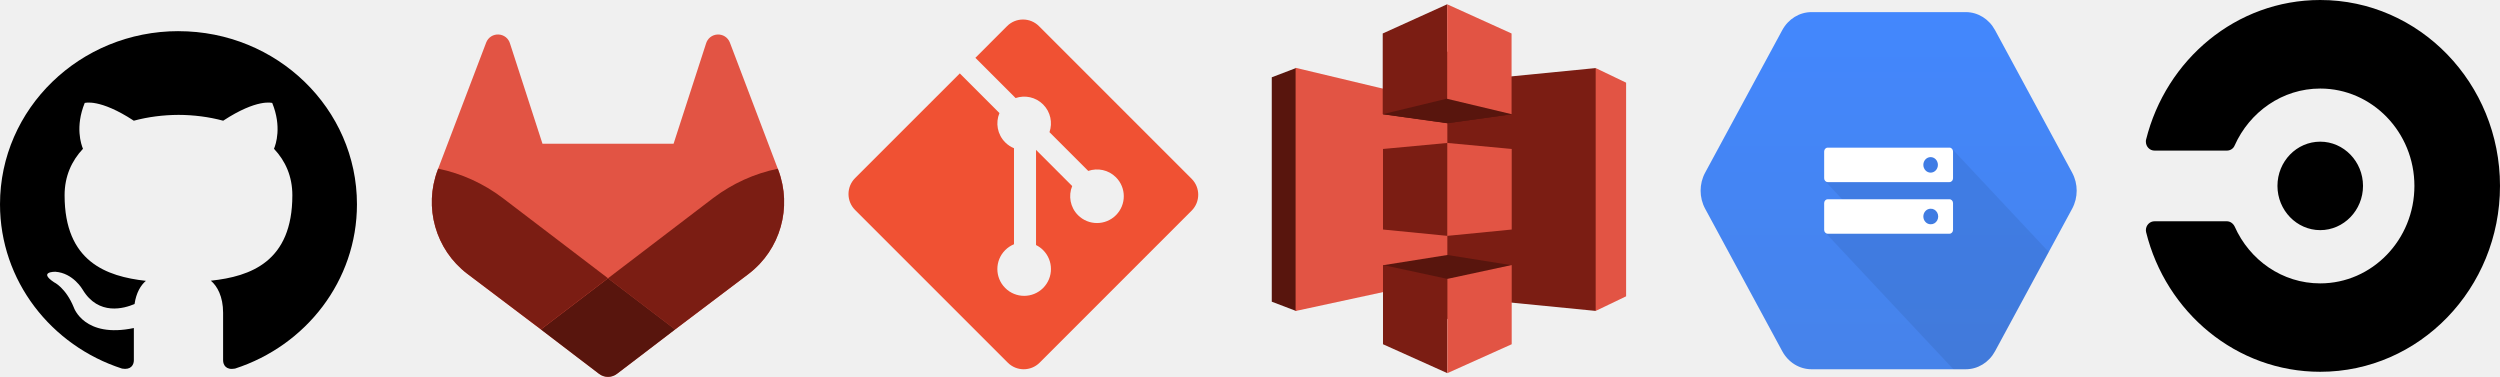
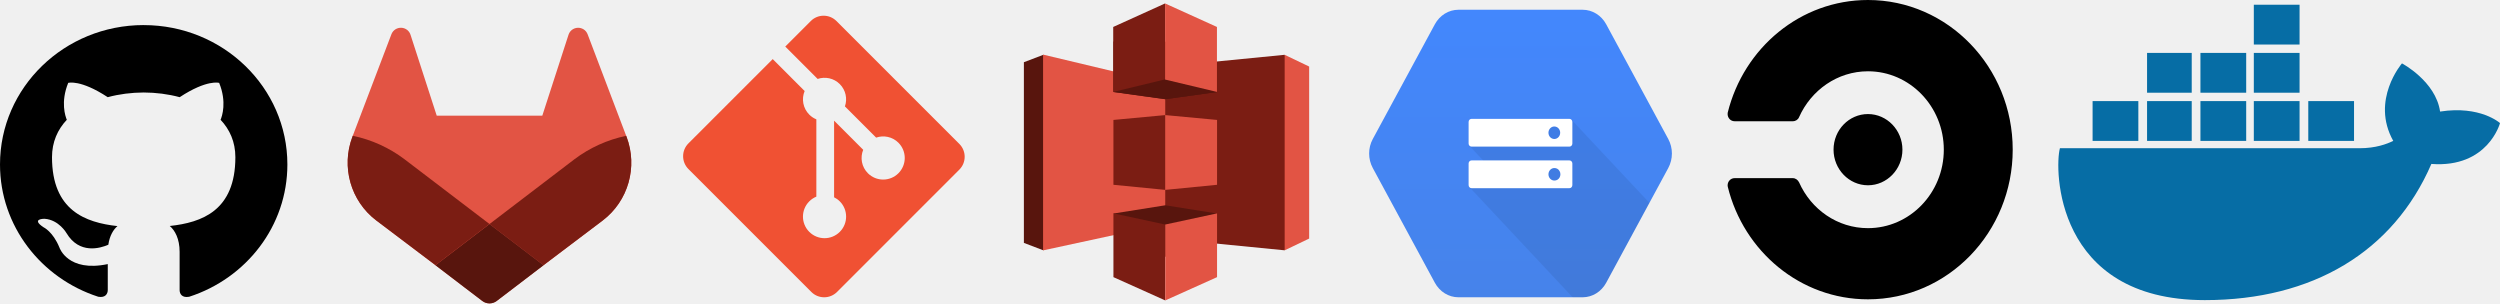
- <svg xmlns="http://www.w3.org/2000/svg" xmlns:xlink="http://www.w3.org/1999/xlink" width="173.789mm" height="26.198mm" viewBox="0 0 173.789 26.198" version="1.1" id="svg5" xml:space="preserve">
+ <svg xmlns="http://www.w3.org/2000/svg" xmlns:xlink="http://www.w3.org/1999/xlink" width="215.864mm" height="26.198mm" viewBox="0 0 215.864 26.198" version="1.1" id="svg5" xml:space="preserve">
  <defs id="defs2">
    <style id="style344">.cls-1{fill:#e24329;}.cls-2{fill:#fc6d26;}.cls-3{fill:#fca326;}</style>
    <style id="style433">
      .cls-1 {
        fill: #e25444;
      }

      .cls-1, .cls-2, .cls-3 {
        fill-rule: evenodd;
      }

      .cls-2 {
        fill: #7b1d13;
      }

      .cls-3 {
        fill: #58150d;
      }
    </style>
    <path d="M 27.791,115.217 1.541,69.749 a 11.499,11.499 0 0 1 0,-11.499 l 26.25,-45.467 a 11.499,11.499 0 0 1 9.959,-5.75 h 52.5 a 11.5,11.5 0 0 1 9.96,5.75 l 26.25,45.467 a 11.499,11.499 0 0 1 0,11.5 l -26.25,45.466 a 11.499,11.499 0 0 1 -9.96,5.75 h -52.5 a 11.499,11.499 0 0 1 -9.959,-5.75 z" id="b" />
  </defs>
  <g id="layer1" transform="translate(-5.467857,-5.738096)">
    <g id="g706">
      <path fill="#f05133" d="M 88.305,18.167 77.69,7.553 c -0.611,-0.611 -1.603,-0.611 -2.214,0 l -2.204,2.205 2.796,2.796 c 0.65,-0.22 1.395,-0.072 1.913,0.446 0.521,0.521 0.667,1.273 0.442,1.925 l 2.695,2.695 c 0.652,-0.225 1.404,-0.079 1.925,0.442 0.728,0.728 0.728,1.907 0,2.635 -0.728,0.728 -1.907,0.728 -2.636,0 -0.547,-0.548 -0.683,-1.352 -0.405,-2.026 l -2.514,-2.513 v 6.614 c 0.177,0.088 0.345,0.205 0.492,0.352 0.728,0.728 0.728,1.907 0,2.635 -0.728,0.727 -1.907,0.727 -2.634,0 -0.728,-0.729 -0.728,-1.908 0,-2.635 0.18,-0.18 0.388,-0.316 0.61,-0.407 v -6.675 c -0.222,-0.091 -0.43,-0.226 -0.61,-0.407 -0.551,-0.551 -0.684,-1.36 -0.401,-2.037 l -2.756,-2.757 -7.279,7.278 c -0.611,0.612 -0.611,1.603 0,2.215 l 10.615,10.615 c 0.611,0.611 1.602,0.611 2.214,0 L 88.305,20.382 c 0.611,-0.611 0.611,-1.603 0,-2.215 z" id="path79" style="stroke-width:0.265" />
      <path d="m 17.875,7.903 c -6.851,0 -12.407,5.389 -12.407,12.036 0,5.318 3.555,9.83 8.485,11.422 0.619,0.111 0.82,-0.262 0.82,-0.579 v -2.241 c -3.451,0.728 -4.17,-1.42 -4.17,-1.42 -0.565,-1.391 -1.378,-1.761 -1.378,-1.761 -1.126,-0.747 0.086,-0.731 0.086,-0.731 1.246,0.084 1.901,1.241 1.901,1.241 1.106,1.84 2.902,1.308 3.61,1 0.111,-0.777 0.432,-1.309 0.788,-1.609 -2.755,-0.306 -5.652,-1.338 -5.652,-5.949 0,-1.315 0.485,-2.388 1.278,-3.231 -0.128,-0.304 -0.553,-1.529 0.121,-3.186 0,0 1.042,-0.323 3.413,1.234 0.989,-0.267 2.05,-0.4 3.105,-0.405 1.055,0.003 2.116,0.138 3.108,0.405 2.369,-1.557 3.409,-1.234 3.409,-1.234 0.675,1.658 0.25,2.883 0.122,3.186 0.796,0.843 1.277,1.917 1.277,3.231 0,4.623 -2.902,5.641 -5.665,5.939 0.445,0.373 0.851,1.105 0.851,2.229 v 3.303 c 0,0.32 0.199,0.696 0.828,0.578 4.927,-1.594 8.477,-6.104 8.477,-11.42 0,-6.647 -5.555,-12.036 -12.407,-12.036 z" id="path286" style="stroke-width:1.018" />
      <g id="LOGO" transform="matrix(0.1275308,0,0,0.1286653,23.5013,-4.411971)">
        <path class="cls-1" d="m 282.83,170.73 -0.27,-0.69 -26.14,-68.22 a 6.81,6.81 0 0 0 -2.69,-3.24 7,7 0 0 0 -8,0.43 7,7 0 0 0 -2.32,3.52 l -17.65,54 h -71.47 l -17.65,-54 a 6.86,6.86 0 0 0 -2.32,-3.53 7,7 0 0 0 -8,-0.43 6.87,6.87 0 0 0 -2.69,3.24 L 97.44,170 l -0.26,0.69 a 48.54,48.54 0 0 0 16.1,56.1 l 0.09,0.07 0.24,0.17 39.82,29.82 19.7,14.91 12,9.06 a 8.07,8.07 0 0 0 9.76,0 l 12,-9.06 19.7,-14.91 40.06,-30 0.1,-0.08 a 48.56,48.56 0 0 0 16.08,-56.04 z" id="path348" />
        <path class="cls-2" d="m 282.83,170.73 -0.27,-0.69 a 88.3,88.3 0 0 0 -35.15,15.8 L 190,229.25 c 19.55,14.79 36.57,27.64 36.57,27.64 l 40.06,-30 0.1,-0.08 a 48.56,48.56 0 0 0 16.1,-56.08 z" id="path350" />
        <path class="cls-3" d="m 153.43,256.89 19.7,14.91 12,9.06 a 8.07,8.07 0 0 0 9.76,0 l 12,-9.06 19.7,-14.91 c 0,0 -17.04,-12.89 -36.59,-27.64 -19.55,14.75 -36.57,27.64 -36.57,27.64 z" id="path352" />
        <path class="cls-2" d="M 132.58,185.84 A 88.19,88.19 0 0 0 97.44,170 l -0.26,0.69 a 48.54,48.54 0 0 0 16.1,56.1 l 0.09,0.07 0.24,0.17 39.82,29.82 c 0,0 17,-12.85 36.57,-27.64 z" id="path354" />
      </g>
      <g id="g481" transform="matrix(0.06220237,0,0,0.05342262,92.88036,5.180953)">
        <path class="cls-1" d="m 378,99 -83,158 83,158 34,-19 V 118 Z" id="path437" />
        <path class="cls-2" d="M 378,99 212,118 127.5,257 212,396 378,415 Z" id="path439" />
        <path class="cls-3" d="M 43,99 16,111 V 403 L 43,415 212,257 Z" id="path441" />
        <path class="cls-1" d="m 42.637,98.667 169.587,47.111 V 372.444 L 42.637,415.111 Z" id="path443" />
        <path class="cls-3" d="m 212.313,170.667 -72.008,-11.556 72.008,-81.778 71.83,81.778 z" id="path445" />
        <path class="cls-3" d="m 284.143,159.111 -71.919,11.733 -71.919,-11.733 V 77.333" id="path447" />
        <path class="cls-3" d="m 212.313,342.222 -72.008,13.334 72.008,70.222 71.83,-70.222 z" id="path449" />
        <path class="cls-2" d="m 212,16 -72,38 v 105 l 72.224,-20.333 z" id="path451" />
        <path class="cls-2" d="m 212.224,196.444 -71.919,7.823 v 104.838 l 71.919,8.228 z" id="path453" />
        <path class="cls-2" d="M 212.224,373.333 140.305,355.3 V 458.363 L 212.224,496 Z" id="path455" />
        <path class="cls-1" d="m 284.143,355.3 -71.919,18.038 V 496 l 71.919,-37.637 z" id="path457" />
        <path class="cls-1" d="m 212.224,196.444 71.919,7.823 v 104.838 l -71.919,8.228 z" id="path459" />
        <path class="cls-1" d="m 212,16 72,38 v 105 l -72,-20 z" id="path461" />
      </g>
      <g id="g583" transform="matrix(0.2042399,0,0,0.2179056,123.687,6.580351)">
        <g transform="translate(0,-7.034)" id="g549">
          <linearGradient y2="120.789" x2="64" y1="7.034" x1="64" gradientUnits="userSpaceOnUse" id="a">
            <stop offset="0" stop-color="#4387fd" id="stop542" />
            <stop offset="1" stop-color="#4683ea" id="stop544" />
          </linearGradient>
          <path d="M 27.79,115.217 1.54,69.749 a 11.499,11.499 0 0 1 0,-11.499 L 27.79,12.783 a 11.5,11.5 0 0 1 9.96,-5.75 h 52.5 a 11.5,11.5 0 0 1 9.959,5.75 l 26.25,45.467 a 11.499,11.499 0 0 1 0,11.5 l -26.25,45.466 a 11.5,11.5 0 0 1 -9.959,5.75 h -52.5 a 11.499,11.499 0 0 1 -9.96,-5.75 z" fill="url(#a)" id="path547" style="fill:url(#a)" />
        </g>
        <g transform="translate(0,-7.034)" id="g559">
          <defs id="defs552">
            <path d="M 27.791,115.217 1.541,69.749 a 11.499,11.499 0 0 1 0,-11.499 l 26.25,-45.467 a 11.499,11.499 0 0 1 9.959,-5.75 h 52.5 a 11.5,11.5 0 0 1 9.96,5.75 l 26.25,45.467 a 11.499,11.499 0 0 1 0,11.5 l -26.25,45.466 a 11.499,11.499 0 0 1 -9.96,5.75 h -52.5 a 11.499,11.499 0 0 1 -9.959,-5.75 z" id="path575" />
          </defs>
          <clipPath id="c">
            <use height="100%" width="100%" xlink:href="#b" overflow="visible" id="use554" />
          </clipPath>
          <path clip-path="url(#c)" opacity="0.07" d="m 49.313,53.875 -7.01,6.99 5.957,5.958 -5.898,10.476 44.635,44.636 10.816,0.002 L 118.936,84 85.489,50.55 Z" id="path557" />
        </g>
        <path d="M 84.7,43.236 H 43.264 c -0.667,0 -1.212,0.546 -1.212,1.214 v 8.566 c 0,0.666 0.546,1.212 1.212,1.212 H 84.7 c 0.667,0 1.213,-0.546 1.213,-1.212 v -8.568 c 0,-0.666 -0.545,-1.213 -1.212,-1.213 m -6.416,7.976 a 2.484,2.484 0 0 1 -2.477,-2.48 2.475,2.475 0 0 1 2.477,-2.477 c 1.37,0 2.48,1.103 2.48,2.477 a 2.48,2.48 0 0 1 -2.48,2.48 m 6.415,8.491 -41.436,0.002 c -0.667,0 -1.212,0.546 -1.212,1.214 v 8.565 c 0,0.666 0.546,1.213 1.212,1.213 H 84.7 c 0.667,0 1.213,-0.547 1.213,-1.213 v -8.567 c 0,-0.666 -0.545,-1.214 -1.212,-1.214 m -6.416,7.976 a 2.483,2.483 0 0 1 -2.477,-2.48 2.475,2.475 0 0 1 2.477,-2.477 2.48,2.48 0 1 1 0,4.956" fill="#ffffff" id="path561" />
      </g>
      <g style="fill:#000000" id="g668" transform="matrix(1.041411,0,0,1.076885,154.4523,5.738096)">
        <path d="m 8.963,12 c 0,-1.584 1.284,-2.855 2.855,-2.855 1.572,0 2.856,1.284 2.856,2.855 0,1.572 -1.284,2.856 -2.856,2.856 -1.57,0 -2.855,-1.284 -2.855,-2.856 z M 11.818,0 C 6.215,0 1.522,3.84 0.19,9.025 0.18,9.061 0.18,9.095 0.18,9.145 c 0,0.313 0.252,0.576 0.575,0.576 H 5.59 c 0.23,0 0.433,-0.13 0.517,-0.333 0.997,-2.16 3.18,-3.672 5.712,-3.672 3.466,0 6.286,2.82 6.286,6.287 0,3.47 -2.82,6.29 -6.29,6.29 -2.53,0 -4.714,-1.5 -5.71,-3.673 C 6.008,14.43 5.815,14.284 5.588,14.284 H 0.755 c -0.312,0 -0.575,0.253 -0.575,0.576 0,0.037 0.014,0.072 0.014,0.12 1.32,5.18 6.02,9.02 11.624,9.02 6.624,0 12,-5.375 12,-12 0,-6.623 -5.376,-12 -12,-12 z" id="path659" />
      </g>
    </g>
+     <g id="g216" transform="matrix(0.09405864,0,0,0.09044453,176.9365,-4.254991)">
+       <path stroke="#066da5" stroke-width="38" d="m 296,226 h 42 m -92,0 h 42 m -91,0 h 42 m -91,0 h 41 m -91,0 h 42 m 8,-46 h 41 m 8,0 h 42 m 7,0 h 42 m -42,-46 h 42" id="path203" />
+       <path fill="#066da5" d="m 472,228 c 0,0 -18,-17 -55,-11 -4,-29 -35,-46 -35,-46 0,0 -29,35 -8,74 -6,3 -16,7 -31,7 H 68 c -5,19 -5,145 133,145 99,0 173,-46 208,-130 52,4 63,-39 63,-39" id="path205" />
+     </g>
  </g>
</svg>
